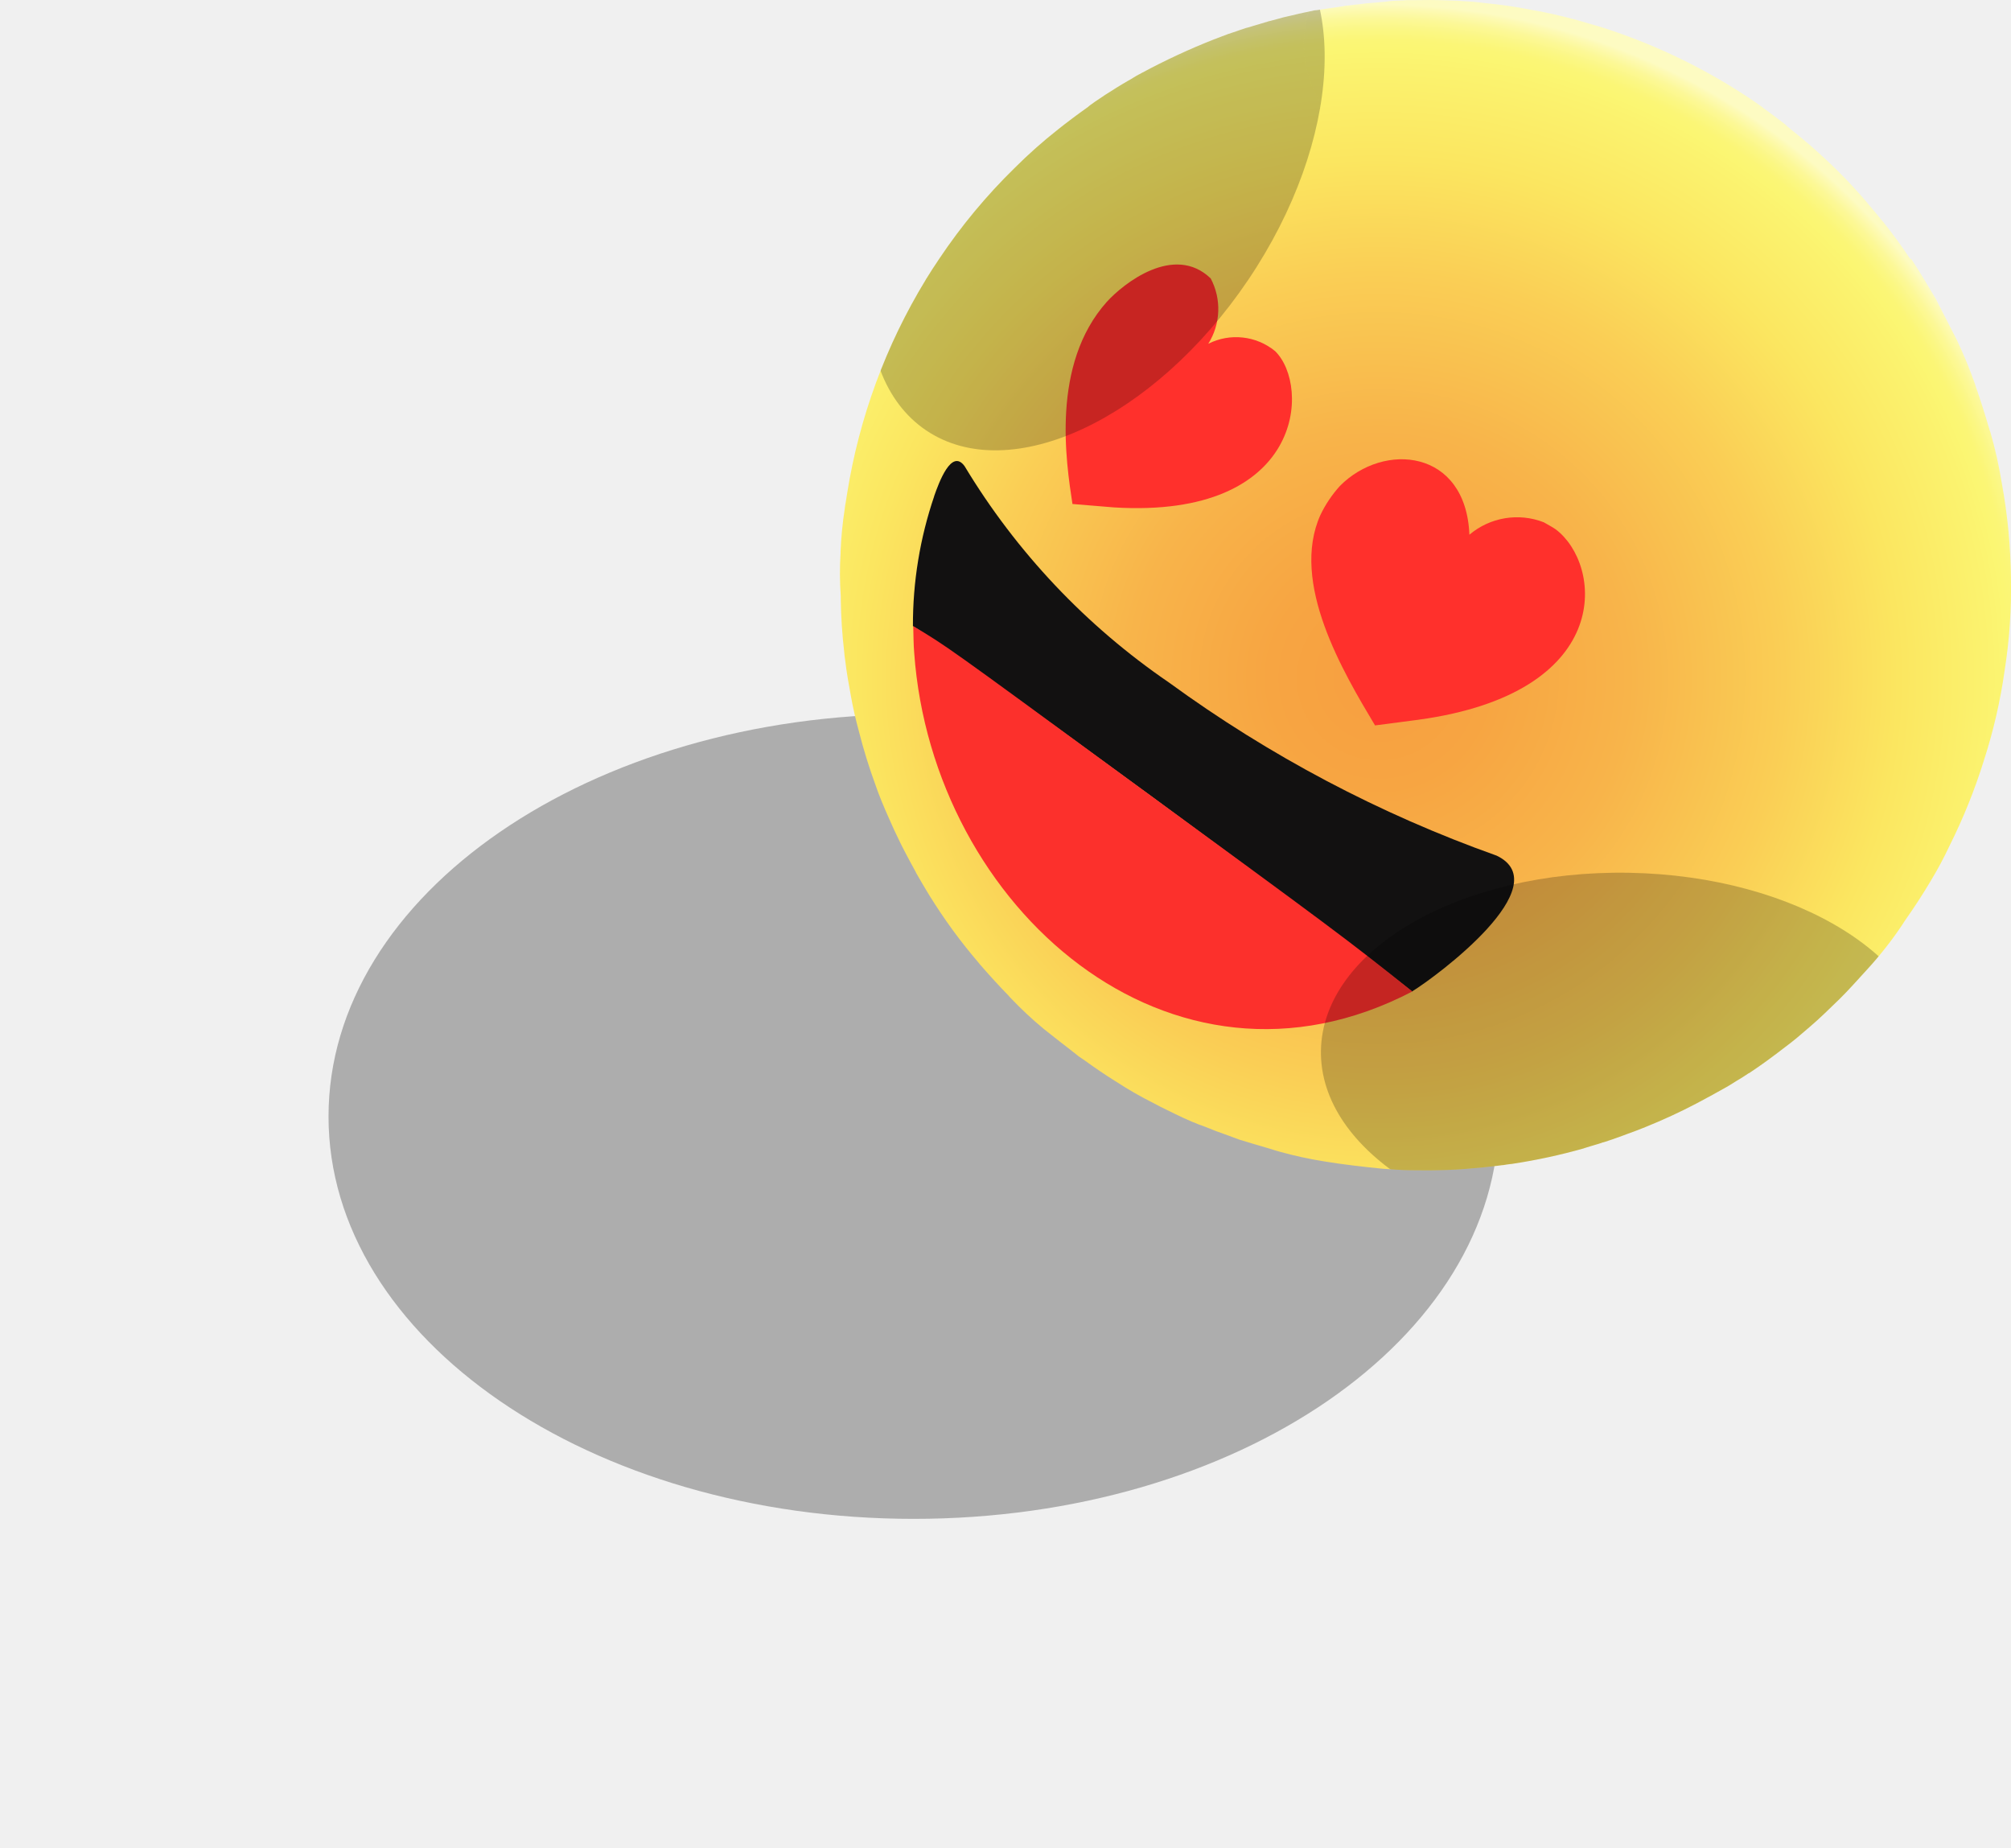
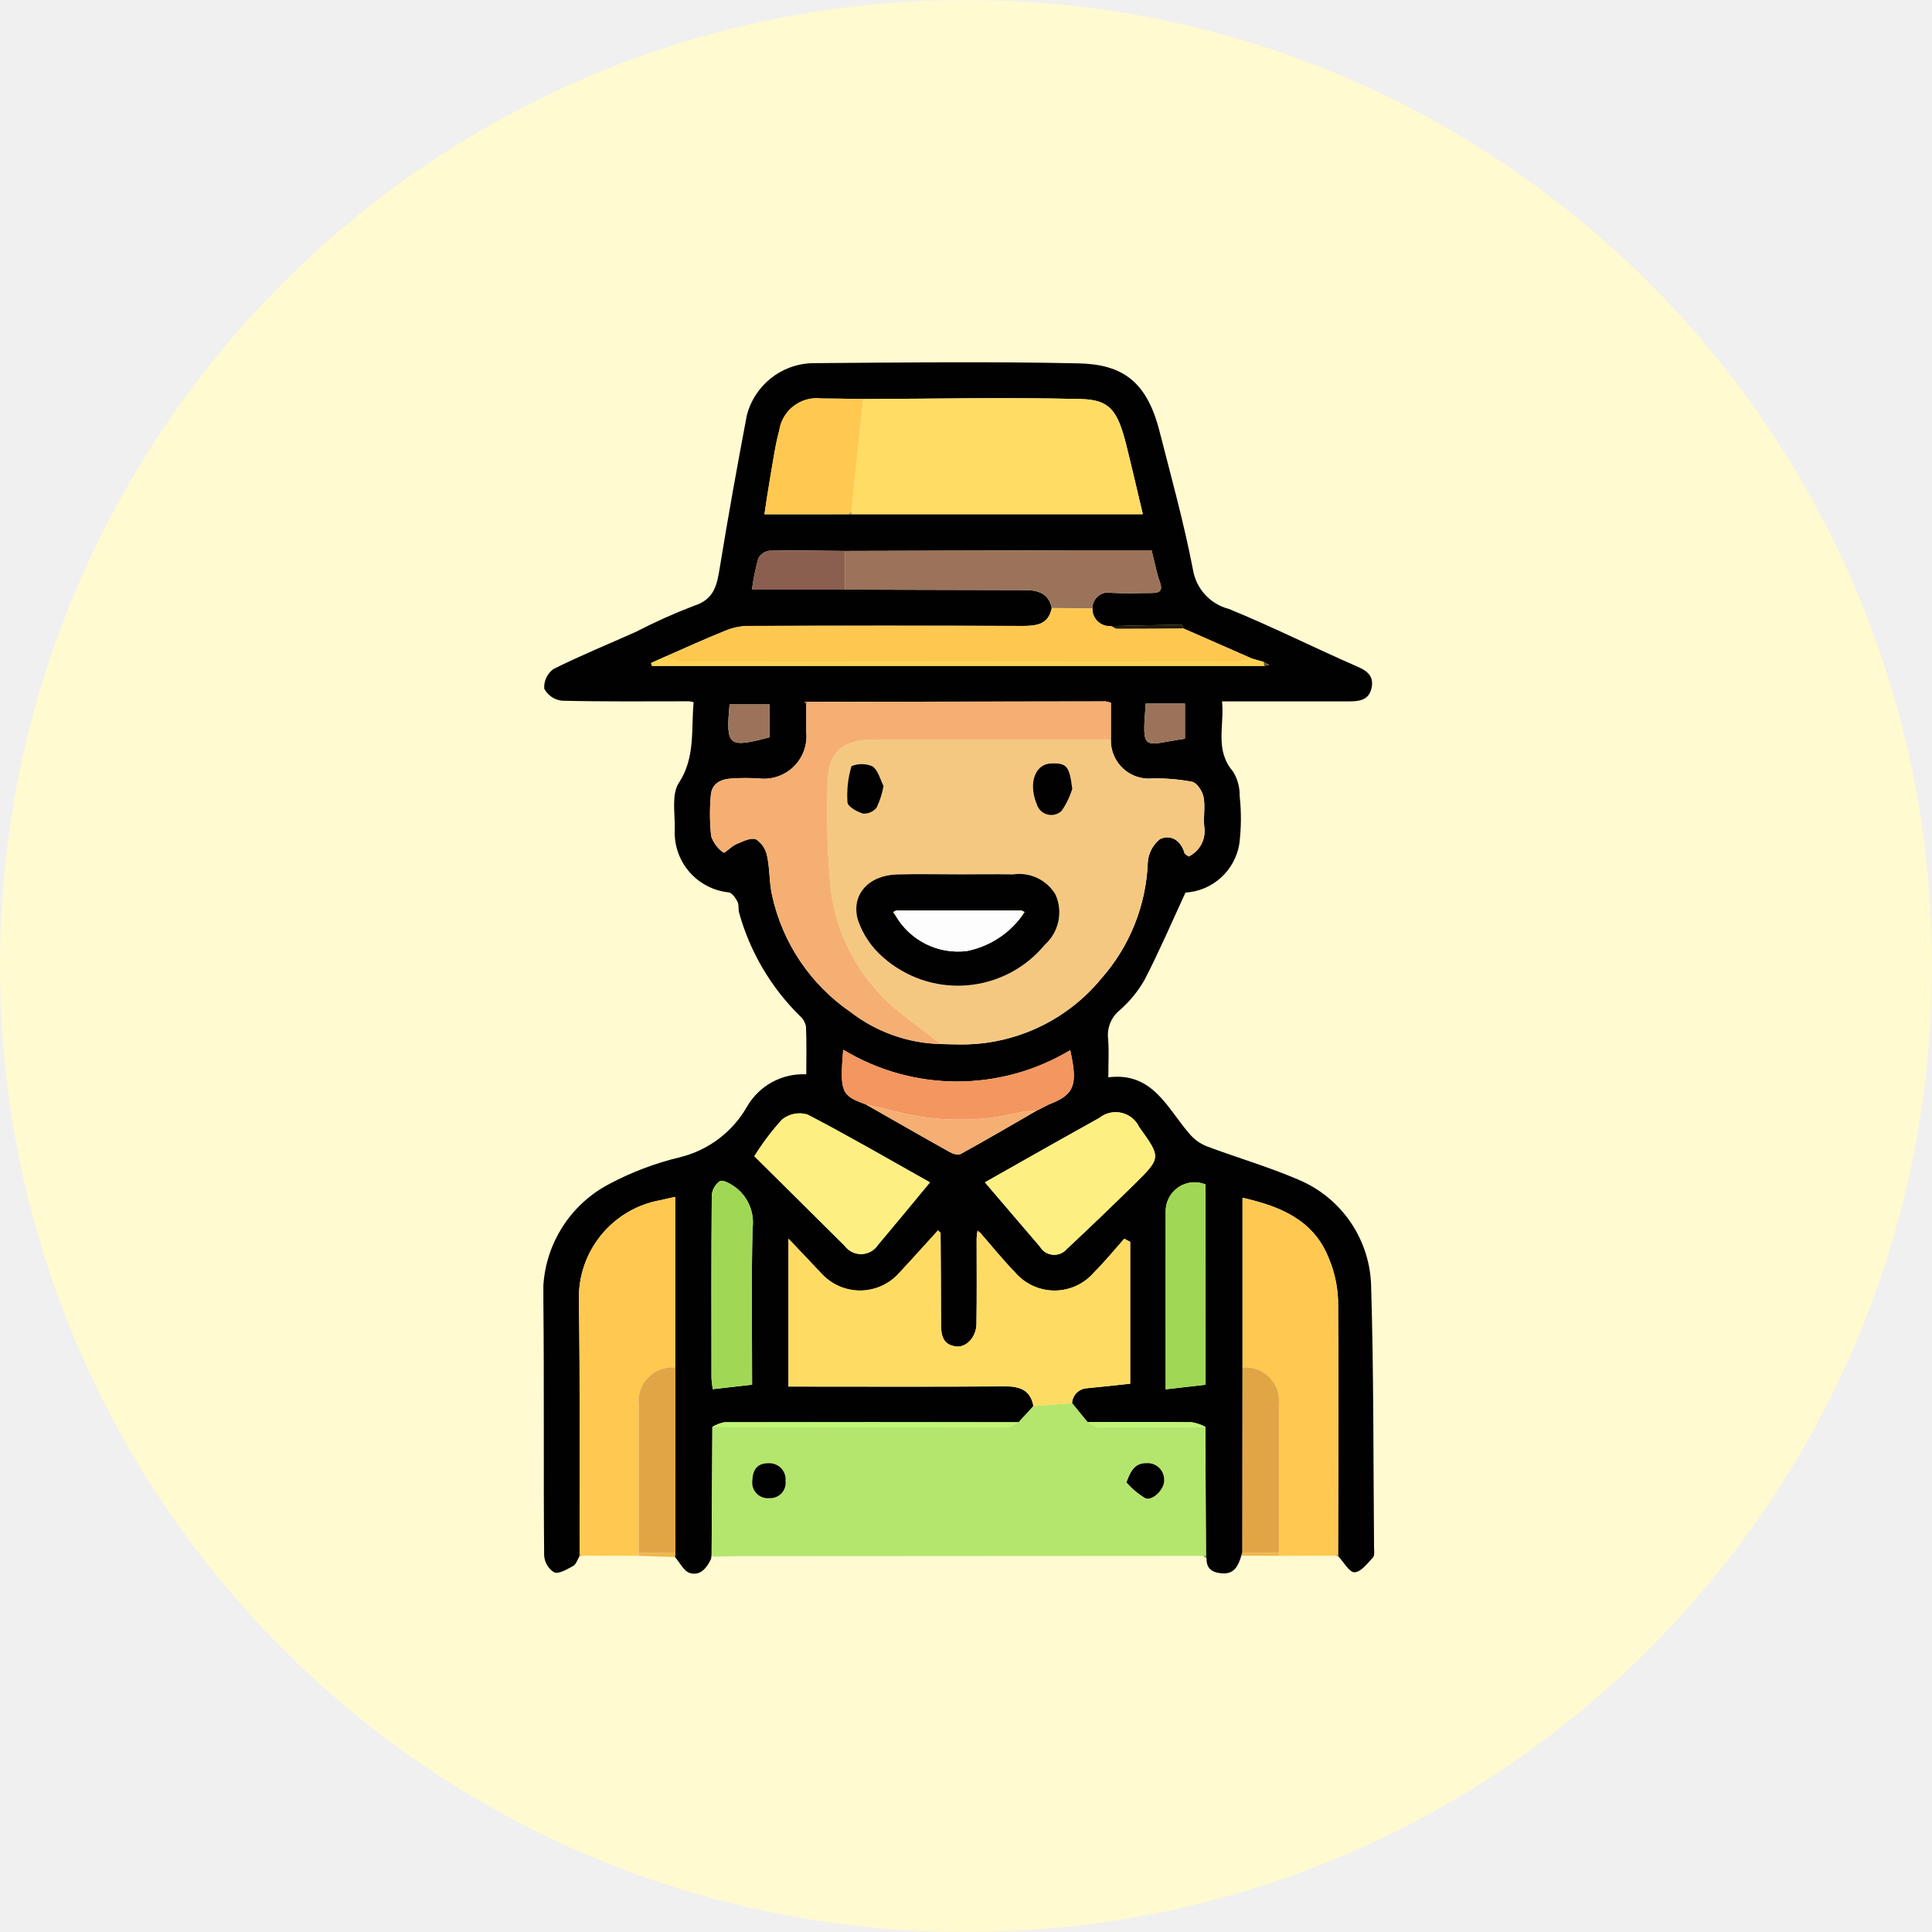
- <svg xmlns="http://www.w3.org/2000/svg" xmlns:xlink="http://www.w3.org/1999/xlink" width="82.478" height="75.758" viewBox="0 0 82.478 75.758">
+ <svg xmlns="http://www.w3.org/2000/svg" width="96" height="96" viewBox="0 0 96 96">
  <defs>
-     <radialGradient id="radial-gradient" cx="0.471" cy="0.58" r="0.575" gradientTransform="matrix(-0.999, -0.004, -0.004, 1, 0.933, 0.001)" gradientUnits="objectBoundingBox">
-       <stop offset="0" stop-color="#f79f40" />
-       <stop offset="0.163" stop-color="#f7a542" />
-       <stop offset="0.371" stop-color="#f8b44a" />
-       <stop offset="0.601" stop-color="#face55" />
-       <stop offset="0.771" stop-color="#fbe660" />
-       <stop offset="0.91" stop-color="#fbf36f" />
-       <stop offset="0.932" stop-color="#fbf672" />
-       <stop offset="0.947" stop-color="#fbf676" />
-       <stop offset="0.962" stop-color="#fbf783" />
-       <stop offset="0.978" stop-color="#fcf897" />
-       <stop offset="0.994" stop-color="#fdfab4" />
-       <stop offset="1" stop-color="#fdfbc2" />
-     </radialGradient>
    <clipPath id="clip-path">
-       <path id="Trazado_116496" data-name="Trazado 116496" d="M52.65,29.84v-.06c0-.11-.03-.77-.15-1.75-.01-.09-.02-.17-.03-.26-.02-.12-.04-.25-.06-.38a23.894,23.894,0,0,0-3.15-8.77c0-.01-.01-.01-.01-.02-.17-.29-.35-.57-.54-.85h0a23.353,23.353,0,0,0-3.06-3.74,20.449,20.449,0,0,0-1.77-1.6c-.39-.32-.78-.62-1.19-.91a.265.265,0,0,1-.06-.05l-.05-.04-.21-.15c-.26-.18-.55-.37-.86-.57h0c-.01-.01-.02-.01-.03-.02-.15-.09-.3-.19-.47-.28-.07-.04-.15-.09-.22-.13s-.12-.07-.19-.11a1.092,1.092,0,0,0-.15-.08,25.413,25.413,0,0,0-2.93-1.4c-.26-.11-.47-.18-.58-.23l-.18-.07-.18-.07c-.01,0-.02-.01-.03-.01l-.04-.01-.3-.1-.04-.01c-.01,0-.03-.01-.04-.01l-.2-.07a2.759,2.759,0,0,0-.27-.08l-.23-.07c-.04-.01-.09-.03-.13-.04-.01,0-.03-.01-.04-.01s-.03-.01-.05-.01a.636.636,0,0,1-.07-.02l-.26-.07-.22-.06c-.07-.02-.14-.03-.21-.05h-.01l-.13-.03-.25-.06-.18-.04a2.049,2.049,0,0,0-.24-.05c-.01,0-.03-.01-.04-.01-.06-.01-.12-.03-.18-.04l-.11-.02-.13-.03h-.02l-.04-.01c-.02,0-.05-.01-.07-.01a1.766,1.766,0,0,1-.2-.04.6.6,0,0,0-.12-.02h0a2.068,2.068,0,0,1-.22-.04l-.19-.03c-.03-.01-.07-.01-.11-.02a.985.985,0,0,0-.17-.02,1,1,0,0,0-.16-.02l-.27-.03-.25-.03c-.03,0-.05-.01-.08-.01h-.02a1.641,1.641,0,0,0-.23-.02l-.34-.03c-.08-.01-.16-.01-.23-.02-.09-.01-.17-.01-.26-.02s-.18-.01-.27-.02A.97.97,0,0,1,29.76,7h-.37c-.48-.01-.96-.01-1.45,0-.11,0-.21,0-.31.01s-.22.01-.32.02c-.07,0-.13.01-.19.01-.16.01-.31.02-.46.04-.05,0-.11.01-.16.01-.22.02-.43.04-.64.07-.1.01-.2.02-.3.04h-.01c-.02,0-.04.01-.06.01q-.24.03-.45.06c-.11.02-.23.04-.34.05-.26.04-.47.08-.61.11-.7.14-1.38.3-2.06.5-.41.11-.77.22-1.21.38a24.021,24.021,0,0,0-5.31,2.61h0c-.17.11-.33.22-.49.33a.265.265,0,0,0-.06.05c-.28.2-.56.4-.84.61a.423.423,0,0,1-.07.05l-.02.02-.02.02c-.01.01-.02.02-.03.02s-.02.01-.03.02c-.08.06-.15.12-.23.18-.15.12-.3.24-.44.36-.08.07-.16.13-.24.2-.16.14-.32.27-.46.4l-.02.02-.02.02c-.03.03-.07.06-.1.09-.75.69-1.21,1.19-1.24,1.22-.23.25-.46.51-.69.77-.16.19-.33.38-.5.59-.01.01-.02.03-.04.04l-.03.03c-.34.42-.69.89-1.08,1.46l-.01.01-.01.01c-.01.01-.01.02-.02.02-.18.26-.36.55-.54.86-.16.26-.32.52-.46.75l-.46.88c-.15.29-.29.56-.42.82a16.758,16.758,0,0,0-.76,1.82h0v.01c-.22.6-.42,1.23-.6,1.84l-.01.02a.037.037,0,0,1-.01.03,17.968,17.968,0,0,0-.5,2.13,23.506,23.506,0,0,0-.17,7.66,22.794,22.794,0,0,0,.82,3.68,23.944,23.944,0,0,0,1.38,3.51,15.311,15.311,0,0,0,.75,1.42c.32.56.68,1.11,1.06,1.66.04.07.09.13.13.2a16,16,0,0,0,1.39,1.8c.34.37.78.88,1.14,1.24s.83.82,1.22,1.15h0c.42.37.6.53.99.83q.72.585,1.47,1.08h.01c.16.11.32.22.49.32.19.12.38.24.55.34.09.05.22.13.36.21a.573.573,0,0,1,.07.04c.15.09.33.18.52.29.04.02.09.05.13.07a22.789,22.789,0,0,0,2.12,1c.18.07.42.17.7.28l.24.09.42.15.3.1.11.03c.01,0,.01,0,.02.01l.16.05a2.759,2.759,0,0,0,.27.08l.26.08c.01,0,.02,0,.02.01a22.1,22.1,0,0,0,2.96.66l.09.01c.08.01.17.03.27.04h.03l.23.03.53.06c.24.03.56.05.79.07s.49.03.74.04h.02c.13.01.25.01.37.01.33.01.77,0,1.1.01s.79-.03,1.13-.05c.72-.06,1.68-.17,2.39-.28a18.747,18.747,0,0,0,1.84-.38c.14-.04.28-.08.43-.12.43-.12.87-.25,1.24-.36l.43-.16c.35-.12.69-.25,1.03-.38l.17-.06c.4-.15.89-.38,1.32-.59.19-.09.37-.18.55-.28a15.71,15.71,0,0,0,1.56-.88c.02-.01.03-.02.05-.03.41-.26.82-.52,1.22-.81.09-.06.18-.12.26-.17l.44-.34c.12-.09.23-.18.35-.27l.66-.52a14.289,14.289,0,0,0,1.37-1.26l.03-.03.07-.07c.35-.35.74-.77,1.2-1.29a.138.138,0,0,0,.03-.04h0a20.958,20.958,0,0,0,2.02-2.71c.01-.01.01-.02.02-.03.19-.3.38-.61.57-.95v-.01h0c.08-.14.16-.29.24-.44.11-.2.22-.41.31-.59l.09-.18c.16-.32.31-.65.47-.99.21-.47.41-.94.56-1.36h0c.26-.7.5-1.44.71-2.23.13-.48.25-.96.33-1.41.1-.48.18-.98.25-1.5.02-.12.03-.23.05-.34.08-.69.14-1.41.16-2.14v-.13C52.68,31.04,52.68,30.45,52.65,29.84Z" transform="translate(-4.654 -6.992)" />
-     </clipPath>
-     <linearGradient id="linear-gradient" x1="-0.166" y1="-323.933" x2="-1.166" y2="-323.933" gradientUnits="objectBoundingBox">
-       <stop offset="0" stop-color="#19b79c" />
-       <stop offset="0.405" stop-color="#1dbb9e" />
-       <stop offset="0.825" stop-color="#2ac8a3" />
-       <stop offset="0.997" stop-color="#31cfa6" />
-     </linearGradient>
-     <linearGradient id="linear-gradient-2" x1="-2.106" y1="-363.238" x2="-3.08" y2="-363.238" xlink:href="#linear-gradient" />
-     <clipPath id="clip-path-2">
-       <path id="Trazado_116504" data-name="Trazado 116504" d="M4.652,29.65v-.06a15.757,15.757,0,0,1,.17-1.74,2.335,2.335,0,0,1,.04-.26c.02-.12.04-.25.06-.38a24.088,24.088,0,0,1,3.22-8.75c0-.01.01-.01.01-.02.18-.29.36-.57.55-.85h0a23.39,23.39,0,0,1,3.09-3.72,20.134,20.134,0,0,1,1.78-1.58q.585-.465,1.2-.9a.265.265,0,0,0,.06-.05l.05-.04.21-.15c.26-.18.55-.37.86-.56h0c.01-.01.02-.01.03-.02.15-.09.31-.19.47-.28a2.53,2.53,0,0,0,.22-.13c.06-.04.12-.07.19-.11.05-.03.1-.05.15-.08a27.308,27.308,0,0,1,2.95-1.37c.26-.1.47-.18.58-.22l.18-.06.18-.06c.01,0,.02-.01.03-.01l.05-.02.3-.1.04-.01c.01,0,.03-.01.04-.01l.2-.06c.08-.02.19-.06.27-.08l.23-.07a.647.647,0,0,0,.13-.04c.01,0,.03-.01.04-.01s.03-.01.05-.01a.637.637,0,0,0,.07-.02l.26-.07.22-.06c.07-.02.14-.03.21-.05h.01l.13-.03c.08-.02.18-.04.25-.06l.18-.04c.08-.02.16-.03.24-.05.01,0,.03-.01.04-.01a1.163,1.163,0,0,0,.18-.04l.11-.01.13-.02h.02l.04-.01c.02,0,.05-.01.07-.01l.2-.03c.04-.01.09-.01.13-.02h0l.22-.03.19-.03a.516.516,0,0,0,.11-.02.985.985,0,0,1,.17-.02c.06-.01.11-.01.16-.02l.27-.03.25-.03c.03,0,.05-.01.08-.01h.02c.07-.01.15-.01.23-.02l.34-.03c.08-.01.16-.01.23-.02a1.569,1.569,0,0,1,.24-.03,2.437,2.437,0,0,1,.27-.01.86.86,0,0,1,.16-.01l.15-.01h.24c.49-.01.97-.01,1.45.01.11,0,.21.01.31.01s.22.01.32.02c.07,0,.13.01.19.01.16.01.31.02.46.04.05.01.11.01.16.02.22.02.43.05.64.07.1.01.2.03.3.04h.01c.02,0,.04.01.06.01.16.02.31.05.45.07l.34.06c.26.05.47.09.6.11.69.14,1.38.31,2.06.52.41.11.76.23,1.21.39a24.178,24.178,0,0,1,5.28,2.65h0c.16.11.33.22.49.34a.265.265,0,0,1,.06.05c.28.2.56.41.83.62a.424.424,0,0,0,.07.05l.02.02.02.02.03.03c.01.01.02.01.02.02.08.06.15.12.22.18.15.12.3.24.44.36.08.07.16.14.24.2.16.14.31.28.46.41l.02.02.02.02c.03.03.07.06.1.09.75.69,1.2,1.2,1.23,1.23.23.25.46.51.68.78.16.19.32.38.49.59.01.01.02.03.04.04l.02.03c.33.42.69.89,1.07,1.47l.04.01.01.01c.01.01.01.02.02.02.17.26.36.56.54.86.16.26.31.53.45.75l.45.88c.15.29.29.56.42.82a18.431,18.431,0,0,1,.75,1.83h0v.01c.21.6.41,1.23.59,1.85l.01.02a.037.037,0,0,0,.01.03,17.59,17.59,0,0,1,.48,2.14,22.71,22.71,0,0,1,.37,3.87,21.465,21.465,0,0,1-.26,3.8,21.96,21.96,0,0,1-.85,3.68,23.286,23.286,0,0,1-1.41,3.5,15.244,15.244,0,0,1-.76,1.42c-.33.56-.69,1.11-1.07,1.65-.04.07-.09.13-.13.2a15.2,15.2,0,0,1-1.41,1.79c-.34.37-.79.88-1.15,1.23s-.84.82-1.22,1.14h0c-.43.37-.6.52-1,.82-.49.38-.98.74-1.48,1.07H41.9c-.16.11-.32.21-.49.31-.19.12-.38.24-.55.33-.09.05-.22.12-.36.2a.574.574,0,0,0-.07.04c-.15.08-.33.18-.52.28-.04.02-.09.05-.13.07a23.108,23.108,0,0,1-2.12.98c-.18.07-.42.17-.71.27l-.24.09-.42.15-.3.1-.11.03c-.01,0-.01,0-.02.01l-.16.05c-.08.02-.19.06-.27.08l-.26.08c-.01,0-.02,0-.02.01a23.962,23.962,0,0,1-2.96.64l-.09.01c-.08.01-.17.02-.27.04H31.8l-.23.03-.53.06c-.24.02-.56.05-.79.07s-.49.03-.74.04h-.02c-.13,0-.25.01-.37.01-.33.01-.77,0-1.1,0s-.79-.04-1.13-.06c-.72-.07-1.68-.18-2.39-.3a16.281,16.281,0,0,1-1.84-.4c-.14-.04-.28-.08-.43-.13-.43-.12-.87-.26-1.24-.37l-.43-.16c-.35-.12-.69-.25-1.03-.39l-.17-.06c-.4-.15-.88-.38-1.32-.6-.19-.09-.37-.18-.55-.28a15.612,15.612,0,0,1-1.55-.89.219.219,0,0,0-.05-.03c-.41-.26-.81-.53-1.21-.82-.09-.06-.17-.12-.25-.17L14,49.97c-.12-.09-.23-.18-.35-.27l-.66-.52a15.233,15.233,0,0,1-1.36-1.27l-.03-.03-.06-.07c-.34-.35-.74-.78-1.19-1.3a.138.138,0,0,1-.03-.04h0a21.889,21.889,0,0,1-2-2.73c-.01-.01-.01-.02-.02-.03-.18-.3-.37-.61-.56-.95v-.01h0c-.08-.14-.16-.29-.24-.44-.11-.21-.22-.41-.31-.59l-.09-.18c-.16-.32-.31-.65-.46-.99-.21-.47-.41-.95-.55-1.36h0a22.441,22.441,0,0,1-.69-2.23c-.13-.48-.24-.96-.32-1.41-.09-.49-.18-.98-.24-1.5-.02-.12-.03-.23-.04-.34a21.166,21.166,0,0,1-.14-2.14v-.13A13.347,13.347,0,0,1,4.652,29.65Z" transform="translate(-4.627 -6.983)" fill="url(#radial-gradient)" />
+       <rect id="Rectángulo_323736" data-name="Rectángulo 323736" width="41.285" height="60.196" fill="none" />
    </clipPath>
  </defs>
-   <g id="Grupo_157926" data-name="Grupo 157926" transform="translate(13.474)">
-     <ellipse id="Elipse_4737" data-name="Elipse 4737" cx="24" cy="16.5" rx="24" ry="16.5" transform="translate(0 29.284)" fill="#0b0b0b" opacity="0.292" style="mix-blend-mode: multiply;isolation: isolate" />
-     <path id="Trazado_116493" data-name="Trazado 116493" d="M4.652,29.65v-.06a15.757,15.757,0,0,1,.17-1.74,2.335,2.335,0,0,1,.04-.26c.02-.12.04-.25.06-.38a24.088,24.088,0,0,1,3.22-8.75c0-.01.01-.01.01-.02.18-.29.36-.57.55-.85h0a23.39,23.39,0,0,1,3.09-3.72,20.134,20.134,0,0,1,1.78-1.58q.585-.465,1.2-.9a.265.265,0,0,0,.06-.05l.05-.04.21-.15c.26-.18.55-.37.86-.56h0c.01-.01.02-.01.03-.02.15-.09.31-.19.47-.28a2.53,2.53,0,0,0,.22-.13c.06-.04.12-.07.19-.11.05-.03.1-.05.15-.08a27.308,27.308,0,0,1,2.95-1.37c.26-.1.47-.18.58-.22l.18-.06.18-.06c.01,0,.02-.01.03-.01l.05-.02.3-.1.04-.01c.01,0,.03-.01.04-.01l.2-.06c.08-.02.19-.06.27-.08l.23-.07a.647.647,0,0,0,.13-.04c.01,0,.03-.01.04-.01s.03-.01.05-.01a.637.637,0,0,0,.07-.02l.26-.07.22-.06c.07-.02.14-.03.21-.05h.01l.13-.03c.08-.02.18-.04.25-.06l.18-.04c.08-.02.16-.03.24-.05.01,0,.03-.01.04-.01a1.163,1.163,0,0,0,.18-.04l.11-.01.13-.02h.02l.04-.01c.02,0,.05-.01.07-.01l.2-.03c.04-.01.09-.01.13-.02h0l.22-.03.19-.03a.516.516,0,0,0,.11-.02.985.985,0,0,1,.17-.02c.06-.01.11-.01.16-.02l.27-.03.25-.03c.03,0,.05-.01.08-.01h.02c.07-.01.15-.01.23-.02l.34-.03c.08-.01.16-.01.23-.02a1.569,1.569,0,0,1,.24-.03,2.437,2.437,0,0,1,.27-.01.86.86,0,0,1,.16-.01l.15-.01h.24c.49-.01.97-.01,1.45.01.11,0,.21.01.31.01s.22.01.32.02c.07,0,.13.01.19.01.16.01.31.02.46.04.05.01.11.01.16.02.22.02.43.05.64.07.1.01.2.03.3.04h.01c.02,0,.04.01.06.01.16.02.31.05.45.07l.34.06c.26.05.47.09.6.11.69.14,1.38.31,2.06.52.41.11.76.23,1.21.39a24.178,24.178,0,0,1,5.28,2.65h0c.16.11.33.22.49.34a.265.265,0,0,1,.06.05c.28.2.56.41.83.62a.424.424,0,0,0,.07.05l.02.02.02.02.03.03c.01.01.02.01.02.02.08.06.15.12.22.18.15.12.3.24.44.36.08.07.16.14.24.2.16.14.31.28.46.41l.02.02.02.02c.03.03.07.06.1.09.75.69,1.2,1.2,1.23,1.23.23.25.46.51.68.78.16.19.32.38.49.59.01.01.02.03.04.04l.02.03c.33.42.69.89,1.07,1.47l.04.01.01.01c.01.01.01.02.02.02.17.26.36.56.54.86.16.26.31.53.45.75l.45.88c.15.29.29.56.42.82a18.431,18.431,0,0,1,.75,1.83h0v.01c.21.6.41,1.23.59,1.85l.01.02a.037.037,0,0,0,.01.03,17.59,17.59,0,0,1,.48,2.14,22.71,22.71,0,0,1,.37,3.87,21.465,21.465,0,0,1-.26,3.8,21.96,21.96,0,0,1-.85,3.68,23.286,23.286,0,0,1-1.41,3.5,15.244,15.244,0,0,1-.76,1.42c-.33.56-.69,1.11-1.07,1.65-.04.07-.09.13-.13.2a15.2,15.2,0,0,1-1.41,1.79c-.34.37-.79.88-1.15,1.23s-.84.82-1.22,1.14h0c-.43.37-.6.52-1,.82-.49.38-.98.74-1.48,1.07H41.9c-.16.11-.32.21-.49.31-.19.12-.38.24-.55.33-.09.05-.22.12-.36.2a.574.574,0,0,0-.07.04c-.15.08-.33.18-.52.28-.04.02-.09.05-.13.07a23.108,23.108,0,0,1-2.12.98c-.18.07-.42.17-.71.27l-.24.09-.42.15-.3.1-.11.03c-.01,0-.01,0-.02.01l-.16.05c-.08.02-.19.06-.27.08l-.26.08c-.01,0-.02,0-.02.01a23.962,23.962,0,0,1-2.96.64l-.09.01c-.08.01-.17.02-.27.04H31.8l-.23.03-.53.06c-.24.02-.56.05-.79.07s-.49.03-.74.04h-.02c-.13,0-.25.01-.37.01-.33.01-.77,0-1.1,0s-.79-.04-1.13-.06c-.72-.07-1.68-.18-2.39-.3a16.281,16.281,0,0,1-1.84-.4c-.14-.04-.28-.08-.43-.13-.43-.12-.87-.26-1.24-.37l-.43-.16c-.35-.12-.69-.25-1.03-.39l-.17-.06c-.4-.15-.88-.38-1.32-.6-.19-.09-.37-.18-.55-.28a15.612,15.612,0,0,1-1.55-.89.219.219,0,0,0-.05-.03c-.41-.26-.81-.53-1.21-.82-.09-.06-.17-.12-.25-.17L14,49.97c-.12-.09-.23-.18-.35-.27l-.66-.52a15.233,15.233,0,0,1-1.36-1.27l-.03-.03-.06-.07c-.34-.35-.74-.78-1.19-1.3a.138.138,0,0,1-.03-.04h0a21.889,21.889,0,0,1-2-2.73c-.01-.01-.01-.02-.02-.03-.18-.3-.37-.61-.56-.95v-.01h0c-.08-.14-.16-.29-.24-.44-.11-.21-.22-.41-.31-.59l-.09-.18c-.16-.32-.31-.65-.46-.99-.21-.47-.41-.95-.55-1.36h0a22.441,22.441,0,0,1-.69-2.23c-.13-.48-.24-.96-.32-1.41-.09-.49-.18-.98-.24-1.5-.02-.12-.03-.23-.04-.34a21.166,21.166,0,0,1-.14-2.14v-.13A13.347,13.347,0,0,1,4.652,29.65Z" transform="translate(16.349 -6.983)" fill="url(#radial-gradient)" />
-     <g id="Grupo_86225" data-name="Grupo 86225" transform="translate(20.955 0.009)" clip-path="url(#clip-path)">
-       <path id="Trazado_116494" data-name="Trazado 116494" d="M50.67,21.64a4.37,4.37,0,0,1,.18-.46C50.8,21.33,50.74,21.48,50.67,21.64Z" transform="translate(-48.844 -6.992)" fill="url(#linear-gradient)" />
-       <path id="Trazado_116495" data-name="Trazado 116495" d="M4.7,34.92c.03-.14.05-.28.08-.41C4.75,34.65,4.73,34.79,4.7,34.92Z" transform="translate(43.196 -6.992)" fill="url(#linear-gradient-2)" />
-     </g>
-     <path id="Trazado_116497" data-name="Trazado 116497" d="M25.873,27.33A16.375,16.375,0,0,0,25,32.66c2.26,1.39,16.97,12.2,20.47,14.98,1.03-.63,6.02-4.35,3.47-5.57a52.925,52.925,0,0,1-13.44-7.1,28.664,28.664,0,0,1-8.38-8.87c-.54-.75-1.06.69-1.25,1.23" transform="translate(-1.032 -6.983)" fill="#121111" />
-     <path id="Trazado_116499" data-name="Trazado 116499" d="M29.22,33.76c.75,10.43,10.52,19.05,20.43,13.88-2.65-2.12-3.33-2.62-11.66-8.71-7.45-5.46-7.45-5.46-8.81-6.27.01.33.01.77.04,1.1" transform="translate(-5.199 -6.983)" fill="#fc302c" />
-     <g id="Grupo_86231" data-name="Grupo 86231" transform="translate(40.307 18.833)">
-       <path id="Trazado_116501" data-name="Trazado 116501" d="M22.473,28.1c-1.25,2.78.93,6.44,2.24,8.63.65-.09,1.52-.19,2.17-.29,7.67-1.22,7.14-6.32,5.24-7.75-.14-.1-.34-.2-.49-.29a3.024,3.024,0,0,0-3.05.51c-.14-3.51-3.51-3.82-5.31-2a4.969,4.969,0,0,0-.8,1.19" transform="translate(-22.099 -25.816)" fill="#ff302c" />
-     </g>
-     <g id="Grupo_86232" data-name="Grupo 86232" transform="translate(30.232 10.846)">
-       <path id="Trazado_116503" data-name="Trazado 116503" d="M35.806,19.36c-2.3,2.57-1.67,6.58-1.41,8.29.51.04,1.19.1,1.7.14,7.78.48,8.08-4.98,6.61-6.41a2.529,2.529,0,0,0-2.74-.3,2.679,2.679,0,0,0,.1-2.68c-1.5-1.44-3.58.21-4.26.96" transform="translate(-34.117 -17.829)" fill="#ff302c" />
-     </g>
-     <g id="Enmascarar_grupo_59" data-name="Enmascarar grupo 59" transform="translate(20.976 0)" clip-path="url(#clip-path-2)">
-       <g id="Grupo_86233" data-name="Grupo 86233" transform="translate(-2.683 -7.272)" opacity="0.561" style="mix-blend-mode: multiply;isolation: isolate">
-         <g id="Grupo_86230" data-name="Grupo 86230" transform="translate(0)">
-           <ellipse id="Elipse_4734" data-name="Elipse 4734" cx="12.5" cy="7.5" rx="12.5" ry="7.5" transform="translate(21.707 1.557)" fill="#fff" opacity="0.743" />
-           <ellipse id="Elipse_4735" data-name="Elipse 4735" cx="12.5" cy="7.5" rx="12.5" ry="7.5" transform="translate(26.415 8.388) rotate(124)" opacity="0.387" />
-           <ellipse id="Elipse_4736" data-name="Elipse 4736" cx="12.5" cy="7.5" rx="12.5" ry="7.5" transform="matrix(-1, -0.017, 0.017, -1, 47.282, 58.274)" opacity="0.387" />
+   <g id="Grupo_1070879" data-name="Grupo 1070879" transform="translate(-932.333 -421)">
+     <g id="Grupo_257573" data-name="Grupo 257573" transform="translate(-419 126)">
+       <circle id="Elipse_4282" data-name="Elipse 4282" cx="48" cy="48" r="48" transform="translate(1351.333 295)" fill="#fffad0" />
+       <g id="Grupo_257570" data-name="Grupo 257570" transform="translate(1378.333 313)">
+         <g id="Grupo_257570-2" data-name="Grupo 257570" clip-path="url(#clip-path)">
+           <path id="Trazado_275982" data-name="Trazado 275982" d="M8.338,59.446c-.21.459-.538.875-1.06.716-.3-.091-.5-.519-.742-.8l.018-.215q0-4.6-.006-9.2V41.473c-.291.065-.5.106-.708.159a4.921,4.921,0,0,0-4.075,4.992c.061,4.177.028,8.355.034,12.532l-.007.177c-.1.163-.161.393-.306.474-.3.166-.694.41-.948.324a1.069,1.069,0,0,1-.5-.84C0,55.08.044,50.871,0,46.662a6.129,6.129,0,0,1,3.274-5.83A14.775,14.775,0,0,1,6.8,39.5a5.287,5.287,0,0,0,3.328-2.528,3.218,3.218,0,0,1,2.936-1.59c0-.8.02-1.586-.015-2.371a.935.935,0,0,0-.31-.536,11.529,11.529,0,0,1-3.011-5.114c-.054-.183,0-.406-.088-.567-.095-.183-.274-.439-.435-.453a2.991,2.991,0,0,1-2.676-3.135c.016-.778-.171-1.73.2-2.3.833-1.272.608-2.639.736-4.012a.911.911,0,0,0-.227-.047c-2.105,0-4.211.023-6.315-.029a1.136,1.136,0,0,1-.881-.6A1.116,1.116,0,0,1,.5,15.245c1.342-.672,2.737-1.24,4.109-1.854A27.967,27.967,0,0,1,7.487,12.1c1.019-.323,1.141-1.048,1.282-1.913.41-2.517.863-5.027,1.337-7.533A3.453,3.453,0,0,1,13.358.046c4.408-.034,8.818-.087,13.225.009C28.757.1,29.976.938,30.608,3.4c.59,2.3,1.221,4.586,1.671,6.911a2.415,2.415,0,0,0,1.782,1.946c2.168.885,4.264,1.943,6.413,2.878.545.237.807.531.668,1.092s-.605.625-1.092.624q-2.749,0-5.5,0h-.828c.127,1.207-.376,2.407.54,3.477a2.188,2.188,0,0,1,.335,1.221,10.159,10.159,0,0,1-.014,2.372,2.893,2.893,0,0,1-2.678,2.432c-.692,1.5-1.311,2.94-2.031,4.332A5.867,5.867,0,0,1,28.634,32.2a1.592,1.592,0,0,0-.573,1.414c.05.611.011,1.229.011,1.917,2.212-.277,2.919,1.53,4.026,2.8a2.186,2.186,0,0,0,.821.611c1.513.571,3.074,1.023,4.558,1.658a5.888,5.888,0,0,1,3.649,5.163c.136,4.372.111,8.749.15,13.124,0,.171.04.4-.052.5-.275.295-.6.731-.918.739-.263.007-.54-.513-.811-.8l-.007-.176c.007-4.182.035-8.365,0-12.546a5.96,5.96,0,0,0-.471-2.111c-.77-1.915-2.456-2.562-4.276-2.979v8.43q0,4.6-.006,9.2l-.051.146c-.145.477-.327.929-.942.89-.441-.028-.8-.186-.788-.726l-.029-.177L32.892,52.9a2.307,2.307,0,0,0-.674-.229c-1.727-.018-3.454-.008-5.181-.007l-.767-.939a.785.785,0,0,1,.751-.743c.7-.066,1.393-.145,2.137-.224V43.711l-.292-.158c-.5.564-.982,1.152-1.515,1.686a2.584,2.584,0,0,1-3.917-.018c-.609-.628-1.158-1.312-1.735-1.971l-.124-.1-.023.114c-.008.1-.023.2-.023.3,0,1.409.014,2.819-.009,4.227-.011.652-.5,1.178-1.007,1.119-.669-.079-.756-.564-.755-1.123,0-1.508-.013-3.015-.022-4.523l-.127-.122c-.669.733-1.331,1.474-2.008,2.2a2.6,2.6,0,0,1-3.716.013c-.528-.567-1.066-1.124-1.706-1.8v7.346h.854c3.291,0,6.583.016,9.874-.012.759-.006,1.294.17,1.445.986l-.737.8q-7.308,0-14.616,0a1.874,1.874,0,0,0-.6.23q-.019,3.2-.038,6.4l-.02.15M24.822,37.028l-.013.01.314-.162c1.258-.478,1.447-.948,1.054-2.693A10.918,10.918,0,0,1,14.9,34.158c-.171,2.107-.1,2.28,1.121,2.717,1.39.792,2.778,1.589,4.175,2.37.153.086.408.169.532.1,1.277-.7,2.537-1.441,3.8-2.169l-.013.011.31-.16M35.814,15.089l.248-.054-.272-.143-.58-.165-3.417-1.5c-.031-.066-.063-.19-.093-.189-1.16.017-2.319.046-3.479.073a.858.858,0,0,1-.941-.878.786.786,0,0,1,.954-.775c.666.035,1.336.009,2,.006.361,0,.562-.086.4-.532-.175-.5-.27-1.024-.412-1.587-1.288,0-2.546,0-3.8,0Q20.711,9.357,15,9.376c-1.255-.01-2.51-.037-3.765-.011a.738.738,0,0,0-.558.386,12.178,12.178,0,0,0-.312,1.546H15q4.447.013,8.895.022c.661,0,1.205.142,1.365.892-.166.832-.766.893-1.468.89q-6.815-.023-13.63,0a3.1,3.1,0,0,0-1.116.234c-1,.4-1.978.851-2.965,1.281l-.729.328.042.142ZM15.139,7.552H29.786c-.29-1.214-.546-2.334-.825-3.449-.433-1.728-.835-2.238-2.249-2.274-3.605-.09-7.215-.014-10.822,0-.689-.01-1.379-.029-2.068-.027a1.883,1.883,0,0,0-2.1,1.587c-.2.735-.3,1.5-.436,2.255-.109.623-.2,1.25-.3,1.911Zm-2.075,9.409c0,.47,0,.94,0,1.41a2.115,2.115,0,0,1-2.354,2.31,10.33,10.33,0,0,0-1.336,0c-.551.032-1.02.235-1.057.867a10.236,10.236,0,0,0,.02,2,1.616,1.616,0,0,0,.618.819c.049.042.391-.32.629-.421.315-.133.72-.341.979-.241a1.255,1.255,0,0,1,.554.836c.14.636.1,1.31.246,1.945a9.478,9.478,0,0,0,3.9,5.8,7.641,7.641,0,0,0,4.489,1.591c.415.006.831.025,1.245.017a8.971,8.971,0,0,0,6.716-3.262,9.242,9.242,0,0,0,2.318-5.752,1.608,1.608,0,0,1,.605-1.185c.51-.248,1.031.039,1.217.68.022.075.137.122.21.183a1.4,1.4,0,0,0,.776-1.475c-.055-.489.057-1-.036-1.479-.057-.289-.323-.7-.565-.758a9.588,9.588,0,0,0-1.961-.167A1.889,1.889,0,0,1,28.2,18.747V16.918a1.3,1.3,0,0,0-.261-.066q-7.425.009-14.85.023l-.121,0,.1.082M21.938,40.75c.96,1.122,1.85,2.16,2.738,3.2a.823.823,0,0,0,1.331.113q1.693-1.59,3.352-3.216C30.7,39.528,30.69,39.519,29.6,38a1.292,1.292,0,0,0-1.977-.451c-1.277.707-2.546,1.428-3.818,2.144-.614.346-1.227.695-1.868,1.058m-11.454-1.3c1.507,1.5,3,2.972,4.488,4.453a1.008,1.008,0,0,0,1.66-.051c.849-1.007,1.685-2.026,2.577-3.1-2.05-1.15-4.045-2.31-6.091-3.374a1.39,1.39,0,0,0-1.252.245,12.668,12.668,0,0,0-1.382,1.83M32.905,50.806V40.853A1.437,1.437,0,0,0,30.923,42.2c-.007,2.649,0,5.3,0,7.946v.888l1.985-.229m-22.537,0c0-2.623-.04-5.194.022-7.761a2.193,2.193,0,0,0-.913-2.094c-.213-.143-.564-.34-.712-.259a.954.954,0,0,0-.4.715c-.026,3.019-.018,6.038-.014,9.057,0,.164.035.328.062.564l1.953-.222m21.511-32.1V16.962H29.931c-.193,2.475-.137,2.047,1.948,1.744M9.255,17c-.2,2.075-.061,2.184,1.982,1.634V17Z" transform="translate(0 0)" fill="#010101" />
+           <path id="Trazado_275983" data-name="Trazado 275983" d="M56.269,355.786q.019-3.2.038-6.4,7.338.008,14.676.007c.18,0,.361-.154.541-.236l.737-.8,1.92-.143.767.939c.178.085.355.241.534.243,1.774.013,3.548,0,5.321-.006l.031,6.387a.9.9,0,0,0-.126.026l-23.222.014c-.371,0-.741.014-1.112.022l-.105-.051m20.618-3.638a3.855,3.855,0,0,0,.938.789c.365.146.963-.464.932-.908a.82.82,0,0,0-.877-.833c-.53-.009-.768.317-.993.953m-16.943-.082a.809.809,0,0,0-.872-.867c-.549,0-.761.337-.781.852a.777.777,0,0,0,.85.883.767.767,0,0,0,.8-.868" transform="translate(-47.911 -296.491)" fill="#b4e66e" />
+           <path id="Trazado_275984" data-name="Trazado 275984" d="M11.922,296.887c-.007-4.177.027-8.355-.034-12.532a4.921,4.921,0,0,1,4.075-4.992c.207-.053.417-.094.708-.159v8.477a1.664,1.664,0,0,0-1.809,1.854q0,3.677,0,7.354v.15l-2.824-.007-.116-.146" transform="translate(-10.121 -237.732)" fill="#ffc850" />
+           <path id="Trazado_275985" data-name="Trazado 275985" d="M233.877,287.951v-8.43c1.821.416,3.506,1.064,4.276,2.979a5.959,5.959,0,0,1,.471,2.111c.037,4.182.008,8.364,0,12.546l-.116.146-2.824.007q0-.075,0-.15,0-3.688,0-7.376a1.661,1.661,0,0,0-1.809-1.833" transform="translate(-199.137 -238.001)" fill="#ffc850" />
+           <path id="Trazado_275986" data-name="Trazado 275986" d="M31.92,398.382q0-.075,0-.15l1.814-.006-.018.215-1.8-.058" transform="translate(-27.179 -339.073)" fill="#f0b64a" />
+           <path id="Trazado_275987" data-name="Trazado 275987" d="M235.354,398.231v.15l-1.865-.01.051-.146,1.814.006" transform="translate(-198.807 -339.073)" fill="#f0b64a" />
+           <path id="Trazado_275988" data-name="Trazado 275988" d="M12.085,398.247l.116.146a.267.267,0,0,1-.123.03l.007-.177" transform="translate(-10.284 -339.092)" fill="#e1a546" />
+           <path id="Trazado_275989" data-name="Trazado 275989" d="M265.063,398.4l.116-.146c0,.059,0,.117.007.176a.262.262,0,0,1-.123-.03" transform="translate(-225.691 -339.094)" fill="#e1a546" />
+           <path id="Trazado_275990" data-name="Trazado 275990" d="M56.157,399.192l.105.051-.125.1.02-.151" transform="translate(-47.798 -339.897)" fill="#ecf2cc" />
+           <path id="Trazado_275991" data-name="Trazado 275991" d="M220.8,399.149a.893.893,0,0,1,.126-.026l.029.177-.155-.152" transform="translate(-188.004 -339.838)" fill="#78a03f" />
+           <path id="Trazado_275992" data-name="Trazado 275992" d="M109.083,126.205a1.889,1.889,0,0,0,2.081,1.936,9.6,9.6,0,0,1,1.961.166c.242.056.509.469.565.758.094.477-.018.99.036,1.479a1.4,1.4,0,0,1-.776,1.475c-.073-.061-.189-.109-.21-.183-.186-.641-.707-.928-1.217-.68a1.608,1.608,0,0,0-.605,1.185,9.242,9.242,0,0,1-2.318,5.752,8.971,8.971,0,0,1-6.716,3.263c-.415.007-.83-.011-1.245-.018-.635-.484-1.278-.957-1.9-1.453a9.32,9.32,0,0,1-3.562-6.116A39.274,39.274,0,0,1,95,128.745c-.025-1.912.615-2.54,2.5-2.54h11.584m-7.61,6.707c-1.013,0-2.026-.026-3.038.006-1.4.045-2.283,1.015-1.916,2.271a4.276,4.276,0,0,0,1.244,1.84,5.6,5.6,0,0,0,8.044-.626,2.159,2.159,0,0,0,.521-2.5,2.106,2.106,0,0,0-2.114-.99c-.913-.022-1.828,0-2.741,0M97.789,128.5c-.158-.3-.261-.776-.55-.971a1.347,1.347,0,0,0-1.04-.008,5.053,5.053,0,0,0-.2,1.8c.019.217.479.474.781.559a.8.8,0,0,0,.67-.3,4.229,4.229,0,0,0,.342-1.08m9.378.148c-.142-1.123-.269-1.29-1.052-1.261-.806.03-1.144.992-.712,2.026a.75.75,0,0,0,1.231.333,4.008,4.008,0,0,0,.533-1.1" transform="translate(-80.885 -107.459)" fill="#f5c882" />
+           <path id="Trazado_275993" data-name="Trazado 275993" d="M96.081,298.972l-1.92.143c-.151-.815-.686-.992-1.445-.986-3.291.027-6.583.012-9.874.012h-.854v-7.346c.64.674,1.178,1.231,1.706,1.8a2.6,2.6,0,0,0,3.716-.013c.678-.725,1.34-1.465,2.008-2.2l.128.123c.008,1.507.024,3.015.022,4.522,0,.559.086,1.044.755,1.123.5.059,1-.467,1.007-1.119.023-1.409.007-2.818.009-4.227,0-.1.015-.2.023-.3a.742.742,0,0,0,.147-.01c.576.659,1.126,1.344,1.735,1.971a2.583,2.583,0,0,0,3.917.018c.533-.534,1.012-1.122,1.515-1.686l.292.158V298c-.744.079-1.44.159-2.137.224a.785.785,0,0,0-.751.743" transform="translate(-69.81 -247.248)" fill="#fedc64" />
+           <path id="Trazado_275994" data-name="Trazado 275994" d="M75.663,115.347H64.079c-1.889,0-2.528.628-2.5,2.54a39.274,39.274,0,0,0,.178,5.024,9.321,9.321,0,0,0,3.562,6.116c.625.5,1.268.969,1.9,1.453a7.638,7.638,0,0,1-4.489-1.591,9.478,9.478,0,0,1-3.9-5.8c-.143-.634-.106-1.309-.246-1.945a1.255,1.255,0,0,0-.554-.836c-.259-.1-.664.108-.979.24-.238.1-.58.463-.629.421a1.614,1.614,0,0,1-.618-.819,10.226,10.226,0,0,1-.021-2c.037-.632.506-.836,1.057-.867a10.332,10.332,0,0,1,1.336,0,2.115,2.115,0,0,0,2.354-2.31c0-.47,0-.94,0-1.41a.053.053,0,0,0,.024-.086q7.425-.013,14.85-.023a1.3,1.3,0,0,1,.261.066Z" transform="translate(-47.464 -96.601)" fill="#f5af73" />
+           <path id="Trazado_275995" data-name="Trazado 275995" d="M103.587,12.068c3.608-.01,7.217-.086,10.822,0,1.414.035,1.816.545,2.249,2.274.279,1.114.535,2.235.825,3.449H103.008a.179.179,0,0,0-.014-.114l.593-5.612" transform="translate(-87.695 -10.241)" fill="#ffdc64" />
+           <path id="Trazado_275996" data-name="Trazado 275996" d="M62.135,82.223a.858.858,0,0,0,.941.878c.1.047.2.134.3.134,1.092,0,2.184-.01,3.276-.018l3.417,1.5a2.7,2.7,0,0,1-.618.149q-13.955.011-27.909,0a1.779,1.779,0,0,1-.6-.252c.987-.43,1.967-.879,2.965-1.281a3.1,3.1,0,0,1,1.116-.234q6.815-.023,13.63,0c.7,0,1.3-.059,1.468-.89l2.021.018" transform="translate(-34.854 -69.994)" fill="#fec850" />
+           <path id="Trazado_275997" data-name="Trazado 275997" d="M113.242,65.766l-2.021-.018c-.159-.75-.7-.891-1.364-.892q-4.448,0-8.9-.022,0-.96,0-1.921,5.715-.018,11.431-.035c1.258,0,2.516,0,3.8,0,.142.563.236,1.089.412,1.587.157.446-.044.53-.4.532-.668,0-1.338.029-2-.006a.785.785,0,0,0-.953.775" transform="translate(-85.961 -53.537)" fill="#9b735a" />
+           <path id="Trazado_275998" data-name="Trazado 275998" d="M147.7,254.39c.642-.363,1.254-.712,1.868-1.058,1.272-.716,2.541-1.437,3.818-2.144a1.292,1.292,0,0,1,1.977.451c1.089,1.52,1.1,1.529-.242,2.848q-1.655,1.63-3.352,3.216a.823.823,0,0,1-1.331-.113c-.888-1.04-1.778-2.078-2.738-3.2" transform="translate(-125.757 -213.64)" fill="#fdef81" />
+           <path id="Trazado_275999" data-name="Trazado 275999" d="M70.584,253.327a12.667,12.667,0,0,1,1.382-1.83,1.39,1.39,0,0,1,1.252-.245c2.046,1.064,4.042,2.224,6.091,3.375-.892,1.076-1.727,2.095-2.577,3.1a1.008,1.008,0,0,1-1.66.051c-1.489-1.48-2.981-2.958-4.488-4.453" transform="translate(-60.1 -213.876)" fill="#fdef81" />
+           <path id="Trazado_276000" data-name="Trazado 276000" d="M78.85,12.139l-.593,5.612-.16.114H73.942c.1-.662.191-1.288.3-1.911.132-.755.231-1.52.436-2.255a1.883,1.883,0,0,1,2.1-1.587c.689,0,1.378.017,2.068.027" transform="translate(-62.959 -10.313)" fill="#ffc850" />
+           <path id="Trazado_276001" data-name="Trazado 276001" d="M101.014,232.681c-1.217-.437-1.292-.61-1.121-2.717a10.919,10.919,0,0,0,11.281.024c.393,1.745.2,2.215-1.054,2.693l-.314.163.013-.01-.31.16.013-.011a6.357,6.357,0,0,0-.8.085,12.7,12.7,0,0,1-6.282-.051c-.471-.127-.949-.225-1.424-.337" transform="translate(-84.997 -195.805)" fill="#f4965f" />
+           <path id="Trazado_276002" data-name="Trazado 276002" d="M210.143,284.43l-1.985.229c0-.36,0-.624,0-.888,0-2.649,0-5.3,0-7.946a1.437,1.437,0,0,1,1.983-1.348Z" transform="translate(-177.237 -233.623)" fill="#a0d855" />
+           <path id="Trazado_276003" data-name="Trazado 276003" d="M58.232,283.937l-1.953.222a5.627,5.627,0,0,1-.062-.564c0-3.019-.012-6.038.014-9.057a.954.954,0,0,1,.4-.715c.149-.081.5.115.712.259a2.193,2.193,0,0,1,.913,2.094c-.061,2.568-.022,5.138-.022,7.761" transform="translate(-47.864 -233.133)" fill="#a0d855" />
+           <path id="Trazado_276004" data-name="Trazado 276004" d="M235.648,345.484l-1.814-.006q0-4.6.006-9.2a1.661,1.661,0,0,1,1.809,1.833q0,3.688,0,7.375" transform="translate(-199.101 -286.326)" fill="#e1a546" />
+           <path id="Trazado_276005" data-name="Trazado 276005" d="M33.723,345.479l-1.814.006q0-3.677,0-7.354a1.664,1.664,0,0,1,1.809-1.854q0,4.6.006,9.2" transform="translate(-27.167 -286.327)" fill="#e1a546" />
+           <path id="Trazado_276006" data-name="Trazado 276006" d="M74.39,63q0,.96,0,1.921H69.755a12.17,12.17,0,0,1,.312-1.546.737.737,0,0,1,.558-.386c1.254-.026,2.51,0,3.765.011" transform="translate(-59.394 -53.623)" fill="#8b5f50" />
+           <path id="Trazado_276007" data-name="Trazado 276007" d="M107.831,248.253c.475.111.953.21,1.424.337a12.7,12.7,0,0,0,6.282.051,6.348,6.348,0,0,1,.8-.085c-1.265.728-2.524,1.464-3.8,2.169-.124.068-.379-.015-.532-.1-1.4-.781-2.784-1.578-4.175-2.37" transform="translate(-91.814 -211.378)" fill="#f5af73" />
+           <path id="Trazado_276008" data-name="Trazado 276008" d="M36.755,98.417a1.778,1.778,0,0,0,.6.252q13.954.019,27.909,0a2.693,2.693,0,0,0,.618-.149l.58.165.024.2H36.068l-.042-.142.729-.328" transform="translate(-30.675 -83.798)" fill="#ffd354" />
+           <path id="Trazado_276009" data-name="Trazado 276009" d="M71.742,354.551c-.18.082-.361.236-.541.236q-7.338.011-14.676-.007a1.87,1.87,0,0,1,.6-.23q7.308-.015,14.616,0" transform="translate(-48.129 -301.883)" fill="#bff575" />
+           <path id="Trazado_276010" data-name="Trazado 276010" d="M203.04,115.935c-2.085.3-2.141.731-1.948-1.744h1.948Z" transform="translate(-171.16 -97.229)" fill="#9b735a" />
+           <path id="Trazado_276011" data-name="Trazado 276011" d="M61.926,114.43h1.982c0,.567,0,1.1,0,1.634-2.045.549-2.182.441-1.983-1.634" transform="translate(-52.671 -97.433)" fill="#9b735a" />
+           <path id="Trazado_276012" data-name="Trazado 276012" d="M187.881,354.749c-1.774.006-3.548.019-5.321.006-.178,0-.356-.158-.534-.243,1.727,0,3.454-.011,5.181.007a2.3,2.3,0,0,1,.674.229" transform="translate(-154.988 -301.851)" fill="#bff575" />
+           <path id="Trazado_276013" data-name="Trazado 276013" d="M193.567,87.936c-1.092.008-2.184.019-3.276.018-.1,0-.2-.087-.3-.134,1.16-.027,2.319-.056,3.479-.073.03,0,.062.123.093.189" transform="translate(-161.773 -74.713)" fill="#221a0a" />
+           <path id="Trazado_276014" data-name="Trazado 276014" d="M240.978,100.454q-.012-.1-.024-.2l.272.143-.248.054" transform="translate(-205.163 -85.365)" fill="#6b5421" />
+           <path id="Trazado_276015" data-name="Trazado 276015" d="M167.021,248.417l.314-.163-.314.163" transform="translate(-142.212 -211.38)" fill="#f5af73" />
+           <path id="Trazado_276016" data-name="Trazado 276016" d="M165.023,249.441l.31-.16-.31.16" transform="translate(-140.511 -212.253)" fill="#f5af73" />
+           <path id="Trazado_276017" data-name="Trazado 276017" d="M132.14,290.5l-.127-.122.127.122" transform="translate(-112.404 -247.248)" fill="#f0b64a" />
+           <path id="Trazado_276018" data-name="Trazado 276018" d="M145.244,290.573a.744.744,0,0,1-.147.01l.023-.114.124.1" transform="translate(-123.544 -247.323)" fill="#f0b64a" />
+           <path id="Trazado_276019" data-name="Trazado 276019" d="M87.415,113.61a.053.053,0,0,1-.024.086l-.1-.082.121,0" transform="translate(-74.327 -96.735)" fill="#9b735a" />
+           <path id="Trazado_276020" data-name="Trazado 276020" d="M101.92,50.193l.16-.114a.179.179,0,0,1,.014.114h-.174" transform="translate(-86.781 -42.64)" fill="#b09845" />
+           <path id="Trazado_276021" data-name="Trazado 276021" d="M195.074,369.239c.225-.636.463-.961.993-.953a.82.82,0,0,1,.877.833c.031.445-.567,1.055-.932.908a3.855,3.855,0,0,1-.938-.789" transform="translate(-166.098 -313.581)" fill="#010101" />
+           <path id="Trazado_276022" data-name="Trazado 276022" d="M71.528,369.177a.767.767,0,0,1-.8.868.777.777,0,0,1-.85-.883c.02-.515.232-.851.781-.852a.809.809,0,0,1,.872.867" transform="translate(-59.495 -313.602)" fill="#010101" />
+           <path id="Trazado_276023" data-name="Trazado 276023" d="M109.732,171.3c.914,0,1.828-.017,2.741,0a2.107,2.107,0,0,1,2.113.99,2.159,2.159,0,0,1-.521,2.5,5.6,5.6,0,0,1-8.044.626,4.279,4.279,0,0,1-1.244-1.84c-.367-1.256.52-2.226,1.916-2.271,1.012-.032,2.025-.006,3.038-.007m-3.063,1.795-.143.072.134.2a3.584,3.584,0,0,0,3.526,1.738,4.476,4.476,0,0,0,2.732-1.737l.135-.2-.145-.073h-6.239" transform="translate(-89.144 -145.851)" fill="#010101" />
+           <path id="Trazado_276024" data-name="Trazado 276024" d="M103.435,135.506a4.225,4.225,0,0,1-.343,1.08.8.8,0,0,1-.67.3c-.3-.085-.762-.342-.781-.559a5.052,5.052,0,0,1,.2-1.8,1.347,1.347,0,0,1,1.04.008c.29.195.392.668.55.971" transform="translate(-86.531 -114.459)" fill="#010101" />
+           <path id="Trazado_276025" data-name="Trazado 276025" d="M165.748,135.436a4.006,4.006,0,0,1-.533,1.1.75.75,0,0,1-1.231-.333c-.432-1.034-.094-2,.712-2.026.783-.029.91.138,1.051,1.261" transform="translate(-139.466 -114.242)" fill="#010101" />
+           <path id="Trazado_276026" data-name="Trazado 276026" d="M124.18,183.71a4.474,4.474,0,0,1-2.732,1.737,3.583,3.583,0,0,1-3.526-1.738q0-.136.009-.273h6.239q0,.137.01.275" transform="translate(-100.406 -156.188)" fill="#fdfdfd" />
+           <path id="Trazado_276027" data-name="Trazado 276027" d="M159.994,183.71q0-.137-.01-.275l.145.073-.135.2" transform="translate(-136.22 -156.188)" fill="#ecf2cc" />
+           <path id="Trazado_276028" data-name="Trazado 276028" d="M117.161,183.438l-.009.273-.134-.2.143-.072" transform="translate(-99.636 -156.19)" fill="#ecf2cc" />
        </g>
      </g>
    </g>
  </g>
</svg>
